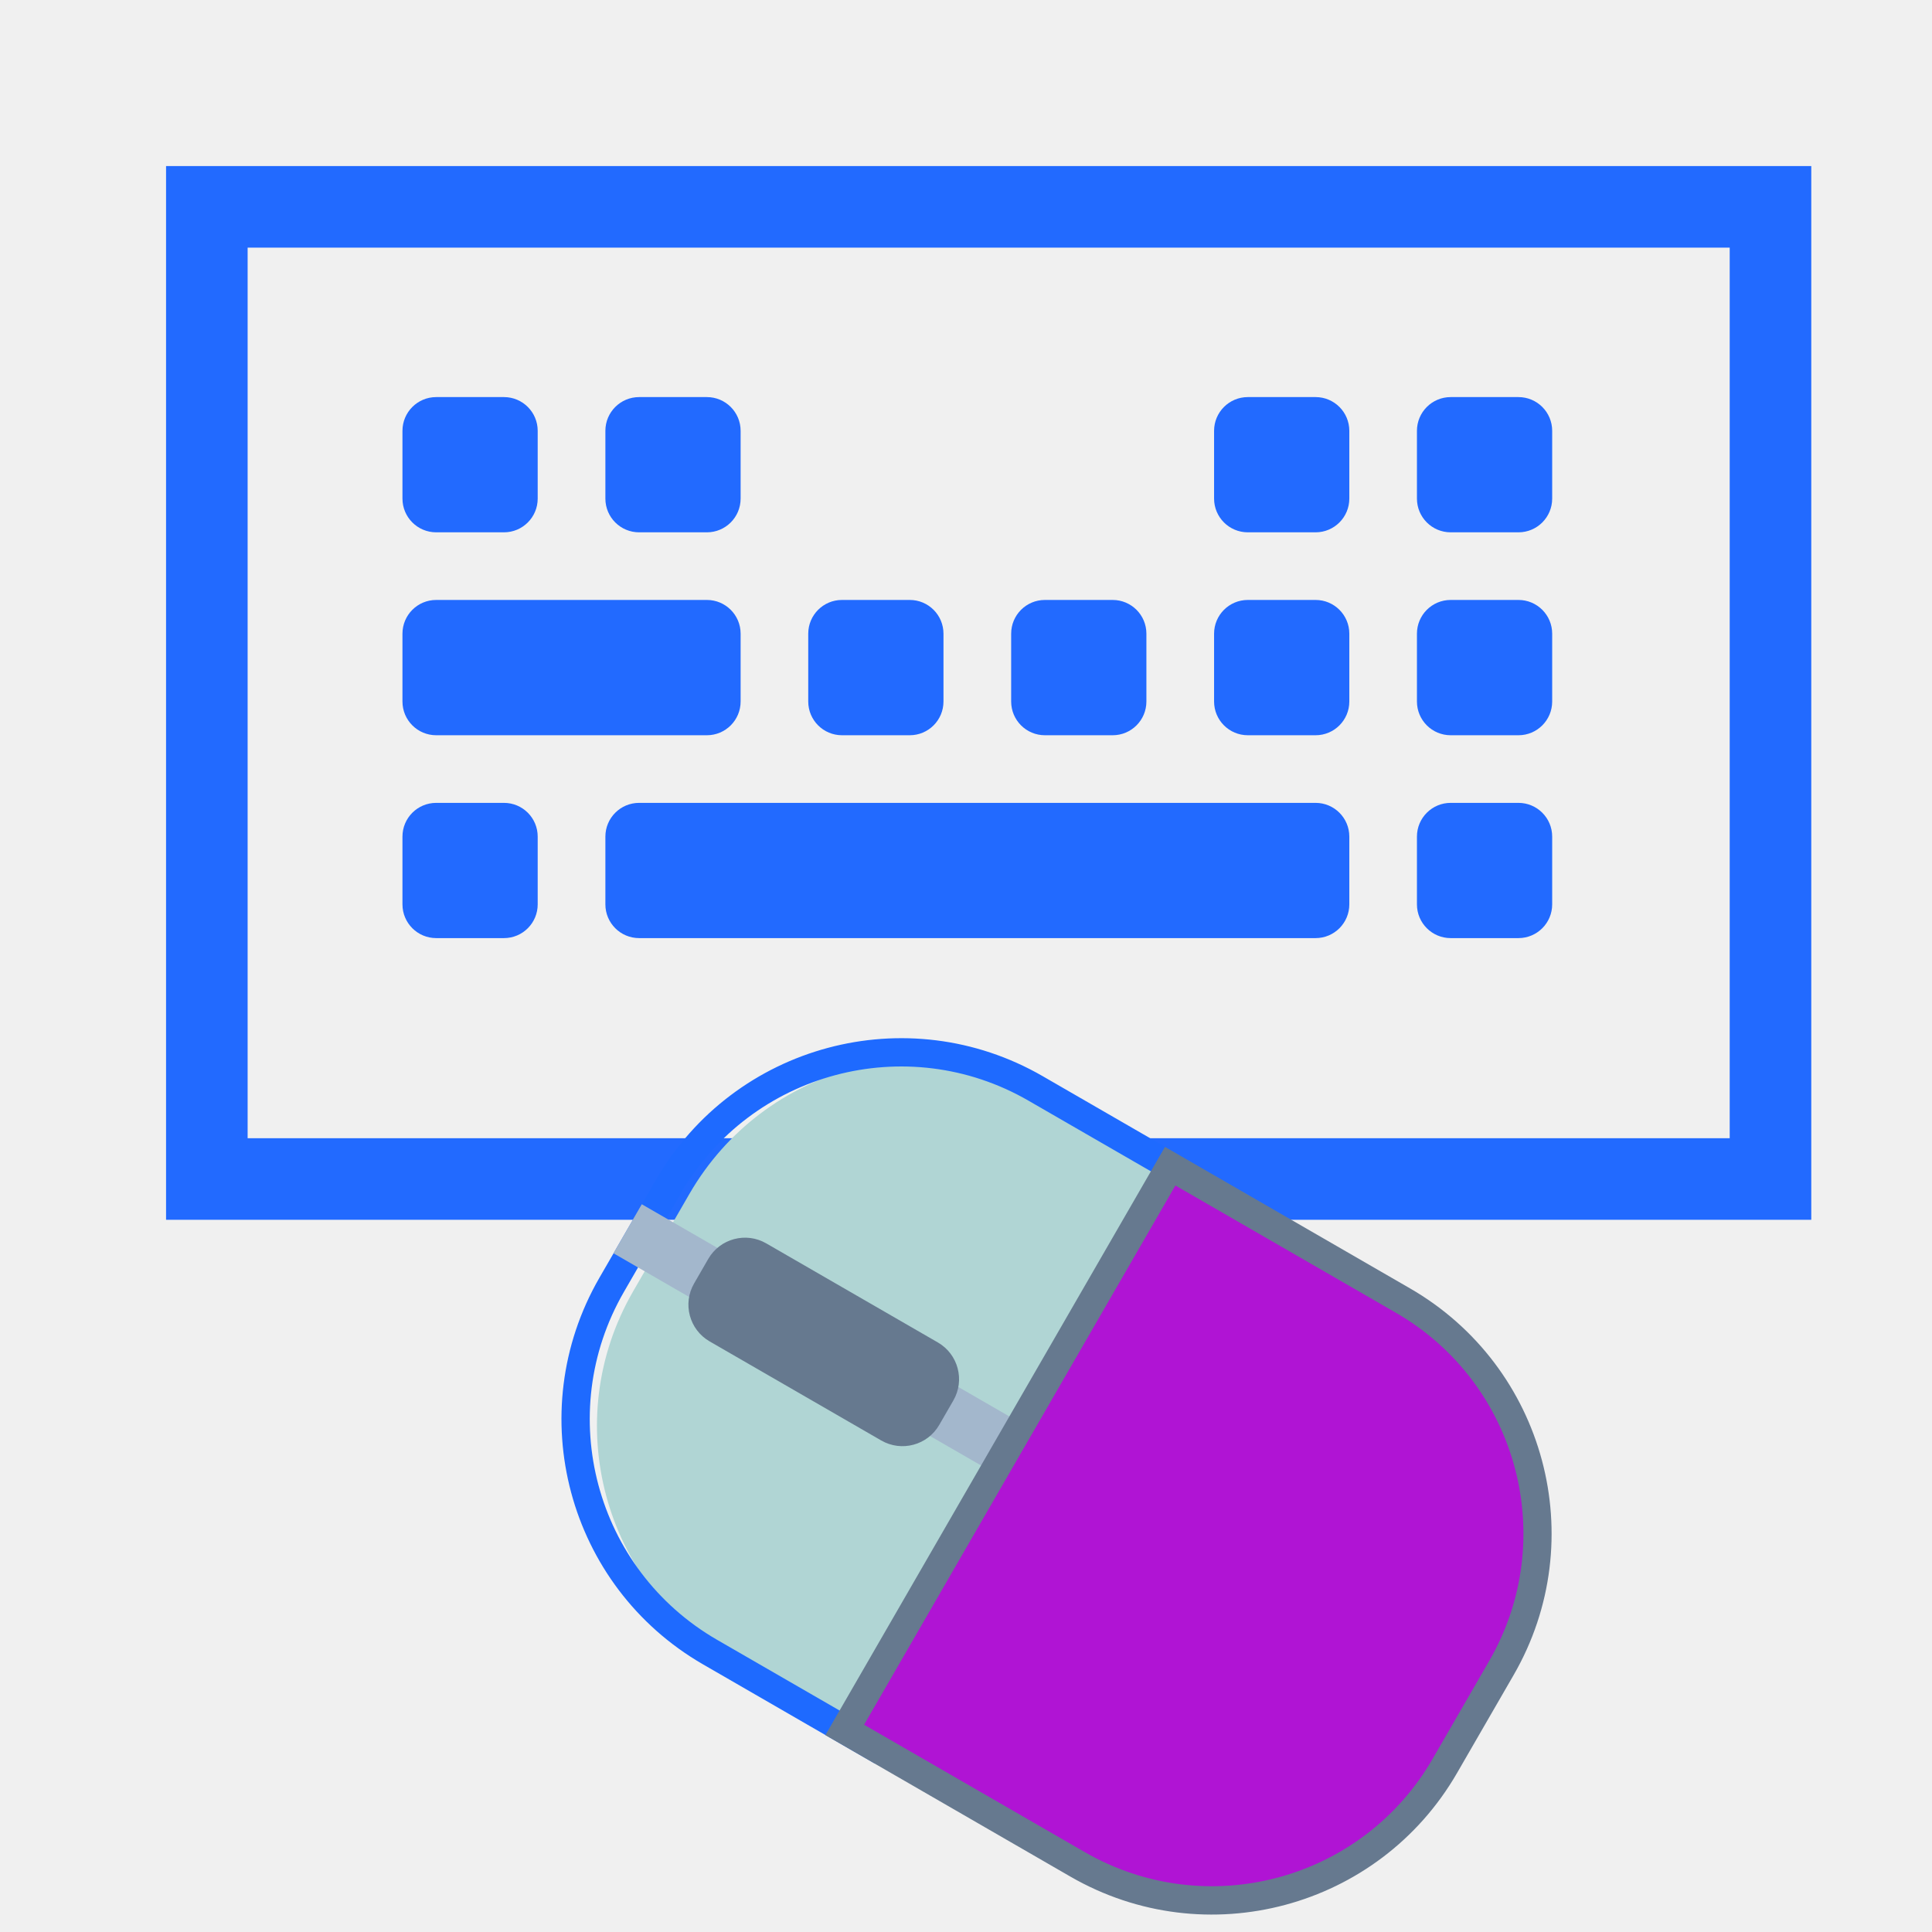
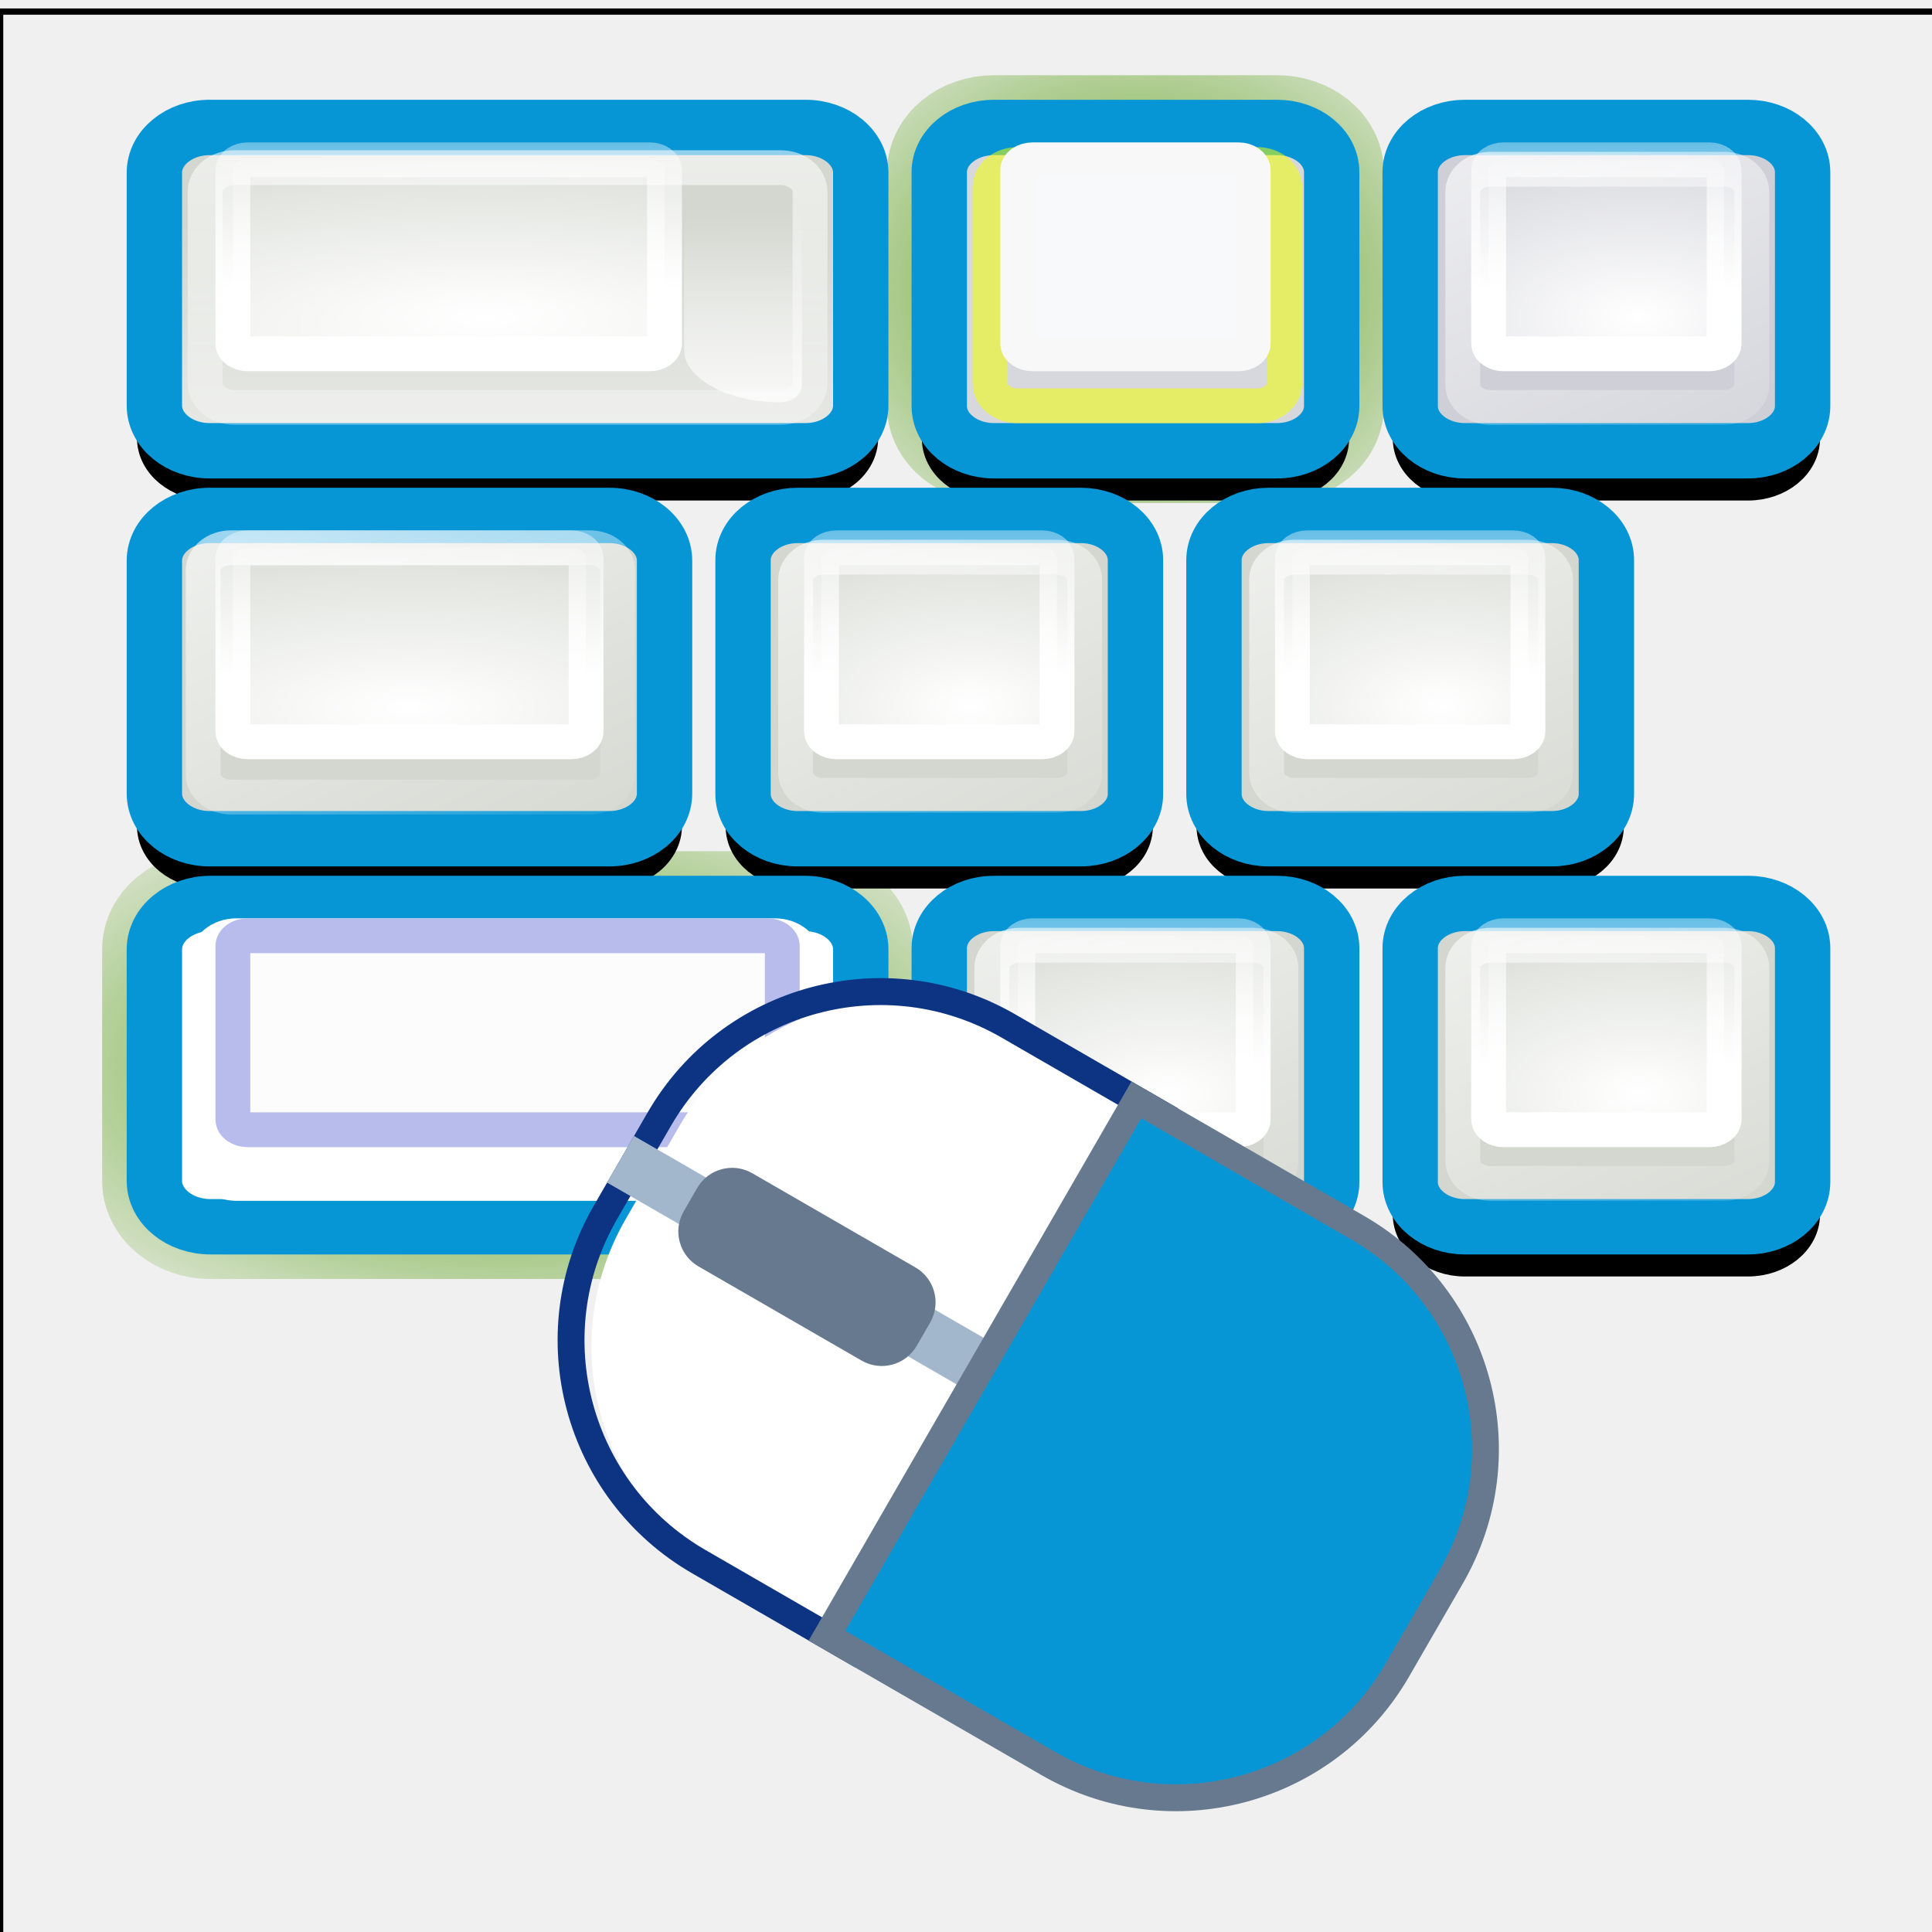
<svg xmlns="http://www.w3.org/2000/svg" xmlns:xlink="http://www.w3.org/1999/xlink" width="32" height="32" id="svg11300" version="1.0">
  <defs id="defs3">
-     <linearGradient id="linearGradient3153">
-       <stop style="stop-color:#f9f9f8;stop-opacity:1;" offset="0" id="stop3155" />
-       <stop style="stop-color:#cdcfca;stop-opacity:1;" offset="1" id="stop3157" />
+     <linearGradient id="linearGradient2781">
+       <stop style="stop-color:#d3d7cf;stop-opacity:1" offset="0" id="stop2783" />
+       <stop style="stop-color:#eeeeec;stop-opacity:1" offset="1" id="stop2785" />
    </linearGradient>
-     <linearGradient id="linearGradient2338">
-       <stop id="stop2340" offset="0" style="stop-color:#3465a4;stop-opacity:1" />
-       <stop id="stop2342" offset="1" style="stop-color:#3465a4;stop-opacity:0" />
+     <radialGradient xlink:href="#linearGradient2822" id="radialGradient8484" gradientUnits="userSpaceOnUse" gradientTransform="matrix(1.022295,0,0,0.5214085,-4.371827,-0.8686458)" cx="12.5" cy="35.5" fx="12.5" fy="35.5" r="10.5" />
+     <linearGradient id="linearGradient2822">
+       <stop id="stop2824" style="stop-color:#4e9a06;stop-opacity:1" offset="0" />
+       <stop id="stop2826" style="stop-color:#4e9a06;stop-opacity:0" offset="1" />
    </linearGradient>
-     <linearGradient id="linearGradient12914">
-       <stop style="stop-color:#3465a4;stop-opacity:1" offset="0" id="stop12916" />
-       <stop style="stop-color:#3465a4;stop-opacity:0" offset="1" id="stop12918" />
+     <radialGradient xlink:href="#linearGradient2822" id="radialGradient8486" gradientUnits="userSpaceOnUse" gradientTransform="matrix(1.074389,0,0,0.885195,-11.81342,-5.39108)" cx="28.5" cy="11.5" fx="28.5" fy="11.5" r="6.5" />
+     <linearGradient xlink:href="#linearGradient2781" id="linearGradient8488" gradientUnits="userSpaceOnUse" gradientTransform="matrix(0.6499872,0,0,0.5355283,0.9320046,-1.369908)" x1="17.688" y1="9.495" x2="17.688" y2="18.236" />
+     <linearGradient xlink:href="#linearGradient2813" id="linearGradient909" gradientUnits="userSpaceOnUse" x1="38.211" y1="7" x2="45" y2="19.234" gradientTransform="matrix(0.6499872,0,0,0.5355283,0.2820172,-1.369908)" />
+     <linearGradient id="linearGradient2813">
+       <stop id="stop2815" style="stop-color:#ffffff;stop-opacity:1" offset="0" />
+       <stop id="stop2817" style="stop-color:#ffffff;stop-opacity:0" offset="1" />
    </linearGradient>
-     <linearGradient id="linearGradient13816">
-       <stop style="stop-color:#f7f7f6;stop-opacity:1" offset="0" id="stop13818" />
-       <stop style="stop-color:#eff0ee;stop-opacity:0" offset="1" id="stop13820" />
-     </linearGradient>
-     <linearGradient xlink:href="#linearGradient13816" id="linearGradient7943" gradientUnits="userSpaceOnUse" gradientTransform="matrix(0.4215546,0,0,0.7778724,28.39774,19.78886)" x1="28.28" y1="15.029" x2="38.88" y2="39.041" />
-     <linearGradient xlink:href="#linearGradient13816" id="linearGradient7947" gradientUnits="userSpaceOnUse" gradientTransform="matrix(0.2949076,0,0,0.5441773,-15.33943,10.95556)" x1="28.28" y1="15.029" x2="38.88" y2="39.041" />
-     <linearGradient xlink:href="#linearGradient12914" id="linearGradient7949" gradientUnits="userSpaceOnUse" gradientTransform="matrix(-0.1816173,-7.3265677e-2,-2.8331994e-4,0.2301089,12.17806,25.52856)" x1="12.839" y1="1.432" x2="22.453" y2="28.53" />
-     <linearGradient xlink:href="#linearGradient13816" id="linearGradient7975" gradientUnits="userSpaceOnUse" gradientTransform="matrix(0.4215546,0,0,0.7778724,28.39774,19.78886)" x1="28.28" y1="15.029" x2="38.88" y2="39.041" />
-     <linearGradient xlink:href="#linearGradient12914" id="linearGradient7977" gradientUnits="userSpaceOnUse" gradientTransform="matrix(0.2862672,-0.1154822,4.4657214e-4,0.3627003,28.50373,21.60158)" x1="12.839" y1="1.432" x2="22.453" y2="28.53" />
-     <linearGradient xlink:href="#linearGradient13816" id="linearGradient7979" gradientUnits="userSpaceOnUse" gradientTransform="matrix(0.2949076,0,0,0.5441773,-15.33943,10.95556)" x1="28.28" y1="15.029" x2="38.88" y2="39.041" />
-     <linearGradient xlink:href="#linearGradient12914" id="linearGradient7981" gradientUnits="userSpaceOnUse" gradientTransform="matrix(-0.1816173,-7.3265677e-2,-2.8331994e-4,0.2301089,12.17806,25.52856)" x1="12.839" y1="1.432" x2="22.453" y2="28.53" />
-     <linearGradient xlink:href="#linearGradient12914" id="linearGradient7988" gradientUnits="userSpaceOnUse" gradientTransform="matrix(-0.1263143,-4.9462399e-2,-1.9704814e-4,0.1553488,7.265581,22.62979)" x1="12.839" y1="1.432" x2="22.453" y2="28.53" />
-     <linearGradient xlink:href="#linearGradient13816" id="linearGradient7992" gradientUnits="userSpaceOnUse" gradientTransform="matrix(0.2042765,0,0,0.3673796,-9.340039,13.26005)" x1="28.28" y1="15.029" x2="38.88" y2="39.041" />
-     <linearGradient xlink:href="#linearGradient13816" id="linearGradient8771" gradientUnits="userSpaceOnUse" gradientTransform="matrix(0.2042765,0,0,0.3673796,-9.340039,13.26005)" x1="28.28" y1="15.029" x2="38.88" y2="39.041" />
-     <linearGradient gradientTransform="matrix(0.5600962,0,0,0.5600962,-50.61058,-19.97596)" id="SVGID_1__44815" gradientUnits="userSpaceOnUse" x1="20" y1="29.917" x2="20" y2="46.298" spreadMethod="reflect">
-       <stop offset="0" style="stop-color:#6DC7FF" id="stop1168" />
-       <stop offset="1" style="stop-color:#E6ABFF" id="stop1170" />
-     </linearGradient>
-     <linearGradient gradientTransform="translate(-6,-10)" id="SVGID_2__44815" gradientUnits="userSpaceOnUse" x1="17" y1="29.917" x2="17" y2="46.298" spreadMethod="reflect">
-       <stop offset="0" style="stop-color:#6DC7FF" id="stop1175" />
-       <stop offset="1" style="stop-color:#E6ABFF" id="stop1177" />
-     </linearGradient>
-     <linearGradient gradientTransform="matrix(0.5600962,0,0,0.5600962,-50.61058,-19.97596)" id="SVGID_3__44815" gradientUnits="userSpaceOnUse" x1="32" y1="29.917" x2="32" y2="46.298" spreadMethod="reflect">
-       <stop offset="0" style="stop-color:#6DC7FF" id="stop1182" />
-       <stop offset="1" style="stop-color:#E6ABFF" id="stop1184" />
-     </linearGradient>
-     <linearGradient gradientTransform="matrix(0.5600962,0,0,0.5600962,-50.61058,-19.97596)" id="SVGID_5__44815" gradientUnits="userSpaceOnUse" x1="23" y1="29.917" x2="23" y2="46.298" spreadMethod="reflect">
-       <stop offset="0" style="stop-color:#6DC7FF" id="stop1196" />
-       <stop offset="1" style="stop-color:#E6ABFF" id="stop1198" />
-     </linearGradient>
-     <linearGradient gradientTransform="matrix(0.5600962,0,0,0.5600962,-50.61058,-19.97596)" id="SVGID_6__44815" gradientUnits="userSpaceOnUse" x1="29" y1="29.917" x2="29" y2="46.298" spreadMethod="reflect">
-       <stop offset="0" style="stop-color:#6DC7FF" id="stop1203" />
-       <stop offset="1" style="stop-color:#E6ABFF" id="stop1205" />
-     </linearGradient>
-     <linearGradient gradientTransform="matrix(0.5600962,0,0,0.5600962,-50.61058,-19.97596)" id="SVGID_7__44815" gradientUnits="userSpaceOnUse" x1="35" y1="29.917" x2="35" y2="46.298" spreadMethod="reflect">
-       <stop offset="0" style="stop-color:#6DC7FF" id="stop1210" />
-       <stop offset="1" style="stop-color:#E6ABFF" id="stop1212" />
-     </linearGradient>
-     <linearGradient gradientTransform="translate(-6,-10)" id="SVGID_8__44815" gradientUnits="userSpaceOnUse" x1="47" y1="29.917" x2="47" y2="46.298" spreadMethod="reflect">
-       <stop offset="0" style="stop-color:#6DC7FF" id="stop1217" />
-       <stop offset="1" style="stop-color:#E6ABFF" id="stop1219" />
-     </linearGradient>
-     <linearGradient gradientTransform="translate(-6,-10)" id="SVGID_9__44815" gradientUnits="userSpaceOnUse" x1="41" y1="29.917" x2="41" y2="46.298" spreadMethod="reflect">
-       <stop offset="0" style="stop-color:#6DC7FF" id="stop1224" />
-       <stop offset="1" style="stop-color:#E6ABFF" id="stop1226" />
-     </linearGradient>
-     <linearGradient gradientTransform="translate(-6,-10)" id="SVGID_13__44815" gradientUnits="userSpaceOnUse" x1="32" y1="9.667" x2="32" y2="55.089" spreadMethod="reflect">
-       <stop offset="0" style="stop-color:#1A6DFF" id="stop1252" />
-       <stop offset="1" style="stop-color:#C822FF" id="stop1254" />
-     </linearGradient>
+     <radialGradient xlink:href="#linearGradient2813" id="radialGradient911" gradientUnits="userSpaceOnUse" gradientTransform="matrix(1.427175,0,0,0.7597609,7.307411,-13.17809)" cx="13.893" cy="24.271" fx="13.893" fy="24.271" r="4.5" />
+     <linearGradient xlink:href="#linearGradient2813" id="linearGradient913" gradientUnits="userSpaceOnUse" x1="37.521" y1="11.524" x2="37.521" y2="4.1" gradientTransform="matrix(0.6499872,0,0,0.5355283,0.2820172,-1.369908)" />
+     <linearGradient xlink:href="#linearGradient2813" id="linearGradient8496" gradientUnits="userSpaceOnUse" gradientTransform="matrix(0.6499872,0,0,0.5355283,0.2820172,-1.369908)" x1="7.125" y1="5.875" x2="7.125" y2="26.062" />
+     <linearGradient xlink:href="#linearGradient2813" id="linearGradient923" gradientUnits="userSpaceOnUse" x1="38.211" y1="7" x2="45" y2="19.234" gradientTransform="matrix(0.6499872,0,0,0.5355283,-10.76777,5.056431)" />
+     <radialGradient xlink:href="#linearGradient2813" id="radialGradient925" gradientUnits="userSpaceOnUse" gradientTransform="matrix(1.427175,0,0,0.7597609,-3.742371,-6.751748)" cx="13.893" cy="24.271" fx="13.893" fy="24.271" r="4.5" />
+     <linearGradient xlink:href="#linearGradient2813" id="linearGradient927" gradientUnits="userSpaceOnUse" x1="37.521" y1="11.524" x2="37.521" y2="4.1" gradientTransform="matrix(0.6499872,0,0,0.5355283,-10.76777,5.056431)" />
+     <linearGradient xlink:href="#linearGradient2813" id="linearGradient937" gradientUnits="userSpaceOnUse" x1="38.211" y1="7" x2="45" y2="19.234" gradientTransform="matrix(0.6499872,0,0,0.5355283,-2.967919,5.056431)" />
+     <radialGradient xlink:href="#linearGradient2813" id="radialGradient939" gradientUnits="userSpaceOnUse" gradientTransform="matrix(1.427175,0,0,0.7597609,4.057475,-6.751748)" cx="13.893" cy="24.271" fx="13.893" fy="24.271" r="4.5" />
+     <linearGradient xlink:href="#linearGradient2813" id="linearGradient941" gradientUnits="userSpaceOnUse" x1="37.521" y1="11.524" x2="37.521" y2="4.1" gradientTransform="matrix(0.6499872,0,0,0.5355283,-2.967919,5.056431)" />
+     <linearGradient xlink:href="#linearGradient2813" id="linearGradient951" gradientUnits="userSpaceOnUse" x1="38.211" y1="7" x2="45" y2="19.234" gradientTransform="matrix(0.6499872,0,0,0.5355283,-7.517829,11.48277)" />
+     <radialGradient xlink:href="#linearGradient2813" id="radialGradient953" gradientUnits="userSpaceOnUse" gradientTransform="matrix(1.427175,0,0,0.7597609,-0.4924351,-0.3254082)" cx="13.893" cy="24.271" fx="13.893" fy="24.271" r="4.5" />
+     <linearGradient xlink:href="#linearGradient2813" id="linearGradient955" gradientUnits="userSpaceOnUse" x1="37.521" y1="11.524" x2="37.521" y2="4.1" gradientTransform="matrix(0.6499872,0,0,0.5355283,-7.517829,11.48277)" />
+     <linearGradient xlink:href="#linearGradient2813" id="linearGradient965" gradientUnits="userSpaceOnUse" x1="38.211" y1="7" x2="45" y2="19.234" gradientTransform="matrix(0.6499872,0,0,0.5355283,0.2820182,11.48277)" />
+     <radialGradient xlink:href="#linearGradient2813" id="radialGradient967" gradientUnits="userSpaceOnUse" gradientTransform="matrix(1.427175,0,0,0.7597609,7.307412,-0.3254082)" cx="13.893" cy="24.271" fx="13.893" fy="24.271" r="4.5" />
+     <linearGradient xlink:href="#linearGradient2813" id="linearGradient969" gradientUnits="userSpaceOnUse" x1="37.521" y1="11.524" x2="37.521" y2="4.1" gradientTransform="matrix(0.6499872,0,0,0.5355283,0.2820182,11.48277)" />
+     <linearGradient xlink:href="#linearGradient2813" id="linearGradient8498" gradientUnits="userSpaceOnUse" gradientTransform="matrix(0.6499872,0,0,0.5355283,0.2820172,-1.369908)" x1="18.186" y1="14.735" x2="18.148" y2="9.093" />
+     <radialGradient xlink:href="#linearGradient2813" id="radialGradient8500" gradientUnits="userSpaceOnUse" gradientTransform="matrix(2.730008,0,0,0.7597609,-33.13909,-13.17809)" cx="15.08" cy="24.271" fx="15.08" fy="24.271" r="4.5" />
+     <linearGradient xlink:href="#linearGradient2813" id="linearGradient8502" gradientUnits="userSpaceOnUse" gradientTransform="matrix(0.6499872,0,0,0.5355283,-20.51758,-1.369908)" x1="37.521" y1="11.524" x2="37.521" y2="4.1" />
+     <linearGradient xlink:href="#linearGradient2813" id="linearGradient8504" gradientUnits="userSpaceOnUse" gradientTransform="matrix(0.6499872,0,0,0.5355283,-20.51758,5.056431)" x1="38.211" y1="7" x2="45" y2="19.234" />
+     <radialGradient xlink:href="#linearGradient2813" id="radialGradient8506" gradientUnits="userSpaceOnUse" gradientTransform="matrix(2.366045,0,0,0.7597609,-26.82952,-6.751748)" cx="14.206" cy="24.315" fx="14.206" fy="24.315" r="4.5" />
+     <linearGradient xlink:href="#linearGradient2813" id="linearGradient8508" gradientUnits="userSpaceOnUse" gradientTransform="matrix(0.6499872,0,0,0.5355283,-20.51758,5.056431)" x1="37.521" y1="11.524" x2="37.521" y2="4.1" />
  </defs>
-   <g id="layer1" style="display:inline">
-     <g id="g2729" transform="translate(48.875,9.75)">
-       <path id="path1173" d="m -37.167,2.428 h -4.483 c -0.309,0 -0.559,-0.25 -0.559,-0.559 V 0.746 c 0,-0.309 0.25,-0.559 0.559,-0.559 h 4.483 c 0.309,0 0.559,0.25 0.559,0.559 V 1.869 c 0,0.309 -0.25,0.559 -0.559,0.559 z" style="fill:#226aff;fill-opacity:1;stroke-width:0.56" />
-       <path id="path1180" d="m -40.528,5.788 h -1.122 c -0.309,0 -0.559,-0.25 -0.559,-0.559 V 4.107 c 0,-0.309 0.25,-0.559 0.559,-0.559 h 1.122 c 0.309,0 0.559,0.25 0.559,0.559 v 1.122 c 0,0.309 -0.25,0.559 -0.559,0.559 z" style="fill:#226aff;fill-opacity:1;stroke-width:0.56" />
-       <path id="path1187" d="m -27.085,5.788 h -11.204 c -0.309,0 -0.559,-0.25 -0.559,-0.559 V 4.107 c 0,-0.309 0.25,-0.559 0.559,-0.559 h 11.204 c 0.309,0 0.559,0.25 0.559,0.559 v 1.122 c 0,0.309 -0.25,0.559 -0.559,0.559 z" style="fill:#226aff;fill-opacity:1;stroke-width:0.56" />
-       <path id="path1194" d="m -40.528,-0.933 h -1.122 c -0.309,0 -0.559,-0.25 -0.559,-0.559 V -2.614 c 0,-0.309 0.25,-0.559 0.559,-0.559 h 1.122 c 0.309,0 0.559,0.25 0.559,0.559 v 1.122 c 0,0.309 -0.25,0.559 -0.559,0.559 z" style="fill:#226aff;fill-opacity:1;stroke-width:0.56" />
-       <path id="path1201" d="m -37.167,-0.933 h -1.122 c -0.309,0 -0.559,-0.25 -0.559,-0.559 V -2.614 c 0,-0.309 0.25,-0.559 0.559,-0.559 h 1.122 c 0.309,0 0.559,0.25 0.559,0.559 v 1.122 c 0,0.309 -0.25,0.559 -0.559,0.559 z" style="fill:#226aff;fill-opacity:1;stroke-width:0.56" />
-       <path id="path1208" d="m -33.807,2.428 h -1.122 c -0.309,0 -0.559,-0.25 -0.559,-0.559 V 0.746 c 0,-0.309 0.25,-0.559 0.559,-0.559 h 1.122 c 0.309,0 0.559,0.25 0.559,0.559 V 1.869 c 0,0.309 -0.25,0.559 -0.559,0.559 z" style="fill:#226aff;fill-opacity:1;stroke-width:0.56" />
-       <path id="path1215" d="m -30.446,2.428 h -1.122 c -0.309,0 -0.559,-0.25 -0.559,-0.559 V 0.746 c 0,-0.309 0.25,-0.559 0.559,-0.559 h 1.122 c 0.309,0 0.559,0.25 0.559,0.559 V 1.869 c 0,0.309 -0.25,0.559 -0.559,0.559 z" style="fill:#226aff;fill-opacity:1;stroke-width:0.56" />
-       <path id="path1222" d="m -23.725,2.428 h -1.122 c -0.309,0 -0.559,-0.25 -0.559,-0.559 V 0.746 c 0,-0.309 0.25,-0.559 0.559,-0.559 h 1.122 c 0.309,0 0.559,0.25 0.559,0.559 V 1.869 c 0,0.309 -0.25,0.559 -0.559,0.559 z" style="fill:#226aff;fill-opacity:1;stroke-width:0.56" />
-       <path id="path1229" d="m -27.085,2.428 h -1.122 c -0.309,0 -0.559,-0.25 -0.559,-0.559 V 0.746 c 0,-0.309 0.25,-0.559 0.559,-0.559 h 1.122 c 0.309,0 0.559,0.25 0.559,0.559 V 1.869 c 0,0.309 -0.25,0.559 -0.559,0.559 z" style="fill:#226aff;fill-opacity:1;stroke-width:0.56" />
-       <path id="path1236" d="m -23.725,5.788 h -1.122 c -0.309,0 -0.559,-0.25 -0.559,-0.559 V 4.107 c 0,-0.309 0.25,-0.559 0.559,-0.559 h 1.122 c 0.309,0 0.559,0.25 0.559,0.559 v 1.122 c 0,0.309 -0.25,0.559 -0.559,0.559 z" style="fill:#226aff;fill-opacity:1;stroke-width:0.56" />
-       <path id="path1243" d="m -23.725,-0.933 h -1.122 c -0.309,0 -0.559,-0.25 -0.559,-0.559 V -2.614 c 0,-0.309 0.25,-0.559 0.559,-0.559 h 1.122 c 0.309,0 0.559,0.25 0.559,0.559 v 1.122 c 0,0.309 -0.25,0.559 -0.559,0.559 z" style="fill:#226aff;fill-opacity:1;stroke-width:0.56" />
-       <path id="path1250" d="m -27.085,-0.933 h -1.122 c -0.309,0 -0.559,-0.25 -0.559,-0.559 V -2.614 c 0,-0.309 0.25,-0.559 0.559,-0.559 h 1.122 c 0.309,0 0.559,0.25 0.559,0.559 v 1.122 c 0,0.309 -0.25,0.559 -0.559,0.559 z" style="fill:#226aff;fill-opacity:1;stroke-width:0.56" />
-       <rect y="-6.324" x="-45.449" height="16.102" width="25.899" id="rect2690" style="fill:none;fill-opacity:1;stroke:#226aff;stroke-width:1.351;stroke-miterlimit:4;stroke-dasharray:none;stroke-opacity:1" />
-     </g>
-     <g id="g6498" transform="translate(42.25,2.625)">
-       <path id="path2087-3" d="m -30.829,17.146 a 4.458,4.458 0 0 1 6.083,-1.63 l 3.857,2.227 -5.391,9.337 -3.857,-2.227 a 4.458,4.458 0 0 1 -1.63,-6.083 z" style="display:inline;fill:#b0d5d4;fill-opacity:1;stroke-width:0.469" />
-       <path id="path2081" d="m -30.979,17.149 a 4.219,4.219 0 0 1 5.763,-1.544 l 2.436,1.406 -5.156,8.931 -2.436,-1.406 a 4.219,4.219 0 0 1 -1.544,-5.763 l 0.938,-1.624 m -0.406,-0.234 -0.938,1.624 a 4.688,4.688 0 0 0 1.716,6.403 l 2.842,1.641 5.625,-9.743 -2.842,-1.641 a 4.688,4.688 0 0 0 -6.403,1.716 z" style="fill:#1e6aff;fill-opacity:1;stroke:none;stroke-width:0.469;stroke-opacity:1" />
-       <rect transform="rotate(-60)" id="rect2083" height="7.5" width="0.469" y="-18.489" x="-31.513" style="fill:#e1ebf2;stroke-width:0.469" />
-       <path id="path2085" d="m -31.448,17.961 v 0 m -0.172,-0.64 -0.469,0.812 6.901,3.984 0.469,-0.812 z" style="fill:#a3b7cc;stroke-width:0.469" />
-       <path id="path2087" d="m -18.318,26.624 a 4.458,4.458 0 0 1 -6.083,1.63 l -3.857,-2.227 5.391,-9.337 3.857,2.227 a 4.458,4.458 0 0 1 1.63,6.083 z" style="fill:#b014d4;fill-opacity:1;stroke-width:0.469" />
-       <path id="path2089" d="m -22.781,17.011 3.654,2.109 a 4.219,4.219 0 0 1 1.544,5.763 l -0.938,1.624 a 4.219,4.219 0 0 1 -5.763,1.544 l -3.654,-2.109 5.156,-8.931 m -0.172,-0.64 -5.625,9.743 4.059,2.344 a 4.688,4.688 0 0 0 6.403,-1.716 l 0.938,-1.624 a 4.688,4.688 0 0 0 -1.716,-6.403 z" style="fill:#66798f;stroke-width:0.469" />
-       <rect transform="rotate(-60)" id="rect2091" ry="0.703" rx="0.703" height="4.688" width="1.875" y="-17.317" x="-32.216" style="fill:#66798f;stroke-width:0.469" />
+   <g id="layer1">
+     <g id="g943">
+       <rect width="11.7" height="5.355" rx="0.93" ry="0.761" x="2.557" y="14.964" id="rect1933" style="display:inline;overflow:visible;visibility:visible;fill:none;stroke:url(#radialGradient8484);stroke-width:1.73;stroke-linecap:square;stroke-linejoin:round;stroke-miterlimit:4;stroke-dasharray:none;stroke-dashoffset:1.2;stroke-opacity:1;marker:none" />
+       <rect width="6.5" height="5.355" rx="0.905" ry="0.741" x="15.557" y="2.111" id="rect2830" style="display:inline;overflow:visible;visibility:visible;fill:none;stroke:url(#radialGradient8486);stroke-width:1.73;stroke-linecap:square;stroke-linejoin:round;stroke-miterlimit:4;stroke-dasharray:none;stroke-dashoffset:1.2;stroke-opacity:1;marker:none" />
+       <rect style="display:inline;overflow:visible;visibility:visible;fill:#000000;fill-opacity:1;fill-rule:nonzero;stroke:#000000;stroke-width:0.577;stroke-linecap:square;stroke-linejoin:round;stroke-miterlimit:4;stroke-dasharray:none;stroke-dashoffset:1.2;stroke-opacity:1;marker:none" id="rect2967" y="9.073" x="2.557" ry="0.749" rx="0.915" height="5.355" width="8.45" />
+       <rect style="display:inline;overflow:visible;visibility:visible;fill:#000000;fill-opacity:1;fill-rule:nonzero;stroke:#000000;stroke-width:0.577;stroke-linecap:square;stroke-linejoin:round;stroke-miterlimit:4;stroke-dasharray:none;stroke-dashoffset:1.2;stroke-opacity:1;marker:none" id="rect2971" y="2.647" x="2.557" ry="0.749" rx="0.915" height="5.355" width="11.7" />
+       <rect style="display:inline;overflow:visible;visibility:visible;fill:#000000;fill-opacity:1;fill-rule:nonzero;stroke:#000000;stroke-width:0.577;stroke-linecap:square;stroke-linejoin:round;stroke-miterlimit:4;stroke-dasharray:none;stroke-dashoffset:1.2;stroke-opacity:1;marker:none" id="rect2973" y="2.647" x="23.357" ry="0.741" rx="0.905" height="5.355" width="6.5" />
+       <rect style="display:inline;overflow:visible;visibility:visible;fill:#000000;fill-opacity:1;fill-rule:nonzero;stroke:#000000;stroke-width:0.577;stroke-linecap:square;stroke-linejoin:round;stroke-miterlimit:4;stroke-dasharray:none;stroke-dashoffset:1.2;stroke-opacity:1;marker:none" id="rect2975" y="2.647" x="15.557" ry="0.741" rx="0.905" height="5.355" width="6.5" />
+       <rect style="display:inline;overflow:visible;visibility:visible;fill:#000000;fill-opacity:1;fill-rule:nonzero;stroke:#000000;stroke-width:0.577;stroke-linecap:square;stroke-linejoin:round;stroke-miterlimit:4;stroke-dasharray:none;stroke-dashoffset:1.2;stroke-opacity:1;marker:none" id="rect2985" y="9.073" x="12.307" ry="0.741" rx="0.905" height="5.355" width="6.5" />
+       <rect style="display:inline;overflow:visible;visibility:visible;fill:#000000;fill-opacity:1;fill-rule:nonzero;stroke:#000000;stroke-width:0.577;stroke-linecap:square;stroke-linejoin:round;stroke-miterlimit:4;stroke-dasharray:none;stroke-dashoffset:1.2;stroke-opacity:1;marker:none" id="rect2987" y="9.073" x="20.107" ry="0.741" rx="0.905" height="5.355" width="6.5" />
+       <rect style="display:inline;overflow:visible;visibility:visible;fill:#000000;fill-opacity:1;fill-rule:nonzero;stroke:#000000;stroke-width:0.577;stroke-linecap:square;stroke-linejoin:round;stroke-miterlimit:4;stroke-dasharray:none;stroke-dashoffset:1.2;stroke-opacity:1;marker:none" id="rect2989" y="15.499" x="15.557" ry="0.741" rx="0.905" height="5.355" width="6.5" />
+       <rect style="display:inline;overflow:visible;visibility:visible;fill:#000000;fill-opacity:1;fill-rule:nonzero;stroke:#000000;stroke-width:0.577;stroke-linecap:square;stroke-linejoin:round;stroke-miterlimit:4;stroke-dasharray:none;stroke-dashoffset:1.2;stroke-opacity:1;marker:none" id="rect2991" y="15.499" x="23.357" ry="0.741" rx="0.905" height="5.355" width="6.5" />
+       <rect width="8.45" height="5.355" rx="0.915" ry="0.749" x="2.557" y="8.537" id="rect4549" style="display:inline;overflow:visible;visibility:visible;fill:#d3d7cf;fill-opacity:1;fill-rule:nonzero;stroke:#0696d6;stroke-width:0.917;stroke-linecap:square;stroke-linejoin:round;stroke-miterlimit:4;stroke-dasharray:none;stroke-dashoffset:1.2;stroke-opacity:1;marker:none" />
+       <rect width="11.7" height="5.355" rx="0.93" ry="0.761" x="2.557" y="14.964" id="rect4555" style="display:inline;overflow:visible;visibility:visible;fill:#ffffff;fill-opacity:1;fill-rule:nonzero;stroke:#0696d6;stroke-width:0.917;stroke-linecap:square;stroke-linejoin:round;stroke-miterlimit:4;stroke-dasharray:none;stroke-dashoffset:1.2;stroke-opacity:1;marker:none" />
+       <rect width="11.7" height="5.355" rx="0.915" ry="0.749" x="2.557" y="2.111" id="rect4567" style="display:inline;overflow:visible;visibility:visible;fill:url(#linearGradient8488);fill-opacity:1;fill-rule:nonzero;stroke:#0696d6;stroke-width:0.917;stroke-linecap:square;stroke-linejoin:round;stroke-miterlimit:4;stroke-dasharray:none;stroke-dashoffset:1.2;stroke-opacity:1;marker:none" />
+       <rect style="display:inline;overflow:visible;visibility:visible;fill:#cfd0d7;fill-opacity:1;fill-rule:nonzero;stroke:#0696d6;stroke-width:0.917;stroke-linecap:square;stroke-linejoin:round;stroke-miterlimit:4;stroke-dasharray:none;stroke-dashoffset:1.2;stroke-opacity:1;marker:none" id="rect4579" y="2.111" x="23.357" ry="0.741" rx="0.905" height="5.355" width="6.5" />
+       <rect style="display:inline;overflow:visible;visibility:visible;opacity:0.6;fill:none;stroke:url(#linearGradient909);stroke-width:0.577;stroke-linecap:square;stroke-linejoin:round;stroke-miterlimit:4;stroke-dasharray:none;stroke-dashoffset:1.2;stroke-opacity:1;marker:none" id="rect2805" y="2.803" x="24.228" ry="0.376" rx="0.459" height="3.945" width="4.788" />
+       <rect style="display:inline;overflow:visible;visibility:visible;fill:url(#radialGradient911);fill-opacity:1;fill-rule:nonzero;stroke:url(#linearGradient913);stroke-width:0.577;stroke-linecap:square;stroke-linejoin:round;stroke-miterlimit:4;stroke-dasharray:none;stroke-dashoffset:1.2;stroke-opacity:1;marker:none" id="rect4581" y="2.647" x="24.657" ry="0.173" rx="0.246" height="3.213" width="3.9" />
+       <rect width="10.02" height="3.971" rx="0.487" ry="0.399" x="3.397" y="2.777" id="rect4593" style="display:inline;overflow:visible;visibility:visible;opacity:0.6;fill:none;stroke:url(#linearGradient8496);stroke-width:0.577;stroke-linecap:square;stroke-linejoin:round;stroke-miterlimit:4;stroke-dasharray:none;stroke-dashoffset:1.2;stroke-opacity:1;marker:none" />
+       <rect width="6.5" height="5.355" rx="0.905" ry="0.741" x="15.557" y="2.111" id="rect2938" style="display:inline;overflow:visible;visibility:visible;fill:#d7d8de;fill-opacity:1;fill-rule:nonzero;stroke:#0696d6;stroke-width:0.917;stroke-linecap:square;stroke-linejoin:round;stroke-miterlimit:4;stroke-dasharray:none;stroke-dashoffset:1.2;stroke-opacity:1;marker:none" />
+       <rect width="6.5" height="5.355" rx="0.905" ry="0.741" x="12.307" y="8.537" id="rect915" style="display:inline;overflow:visible;visibility:visible;fill:#d3d7cf;fill-opacity:1;fill-rule:nonzero;stroke:#0696d6;stroke-width:0.917;stroke-linecap:square;stroke-linejoin:round;stroke-miterlimit:4;stroke-dasharray:none;stroke-dashoffset:1.2;stroke-opacity:1;marker:none" />
+       <rect width="4.788" height="3.945" rx="0.459" ry="0.376" x="13.178" y="9.229" id="rect917" style="display:inline;overflow:visible;visibility:visible;opacity:0.6;fill:none;stroke:url(#linearGradient923);stroke-width:0.577;stroke-linecap:square;stroke-linejoin:round;stroke-miterlimit:4;stroke-dasharray:none;stroke-dashoffset:1.2;stroke-opacity:1;marker:none" />
+       <rect width="3.9" height="3.213" rx="0.246" ry="0.173" x="13.607" y="9.073" id="rect919" style="display:inline;overflow:visible;visibility:visible;fill:url(#radialGradient925);fill-opacity:1;fill-rule:nonzero;stroke:url(#linearGradient927);stroke-width:0.577;stroke-linecap:square;stroke-linejoin:round;stroke-miterlimit:4;stroke-dasharray:none;stroke-dashoffset:1.2;stroke-opacity:1;marker:none" />
+       <rect width="6.5" height="5.355" rx="0.905" ry="0.741" x="20.107" y="8.537" id="rect929" style="display:inline;overflow:visible;visibility:visible;fill:#d3d7cf;fill-opacity:1;fill-rule:nonzero;stroke:#0696d6;stroke-width:0.917;stroke-linecap:square;stroke-linejoin:round;stroke-miterlimit:4;stroke-dasharray:none;stroke-dashoffset:1.2;stroke-opacity:1;marker:none" />
+       <rect width="4.788" height="3.945" rx="0.459" ry="0.376" x="20.978" y="9.229" id="rect931" style="display:inline;overflow:visible;visibility:visible;opacity:0.6;fill:none;stroke:url(#linearGradient937);stroke-width:0.577;stroke-linecap:square;stroke-linejoin:round;stroke-miterlimit:4;stroke-dasharray:none;stroke-dashoffset:1.2;stroke-opacity:1;marker:none" />
+       <rect width="3.9" height="3.213" rx="0.246" ry="0.173" x="21.407" y="9.073" id="rect933" style="display:inline;overflow:visible;visibility:visible;fill:url(#radialGradient939);fill-opacity:1;fill-rule:nonzero;stroke:url(#linearGradient941);stroke-width:0.577;stroke-linecap:square;stroke-linejoin:round;stroke-miterlimit:4;stroke-dasharray:none;stroke-dashoffset:1.2;stroke-opacity:1;marker:none" />
+       <rect width="6.5" height="5.355" rx="0.905" ry="0.741" x="15.557" y="14.964" id="rect943" style="display:inline;overflow:visible;visibility:visible;fill:#d3d7cf;fill-opacity:1;fill-rule:nonzero;stroke:#0696d6;stroke-width:0.917;stroke-linecap:square;stroke-linejoin:round;stroke-miterlimit:4;stroke-dasharray:none;stroke-dashoffset:1.2;stroke-opacity:1;marker:none" />
+       <rect width="4.788" height="3.945" rx="0.459" ry="0.376" x="16.428" y="15.656" id="rect945" style="display:inline;overflow:visible;visibility:visible;opacity:0.6;fill:none;stroke:url(#linearGradient951);stroke-width:0.577;stroke-linecap:square;stroke-linejoin:round;stroke-miterlimit:4;stroke-dasharray:none;stroke-dashoffset:1.2;stroke-opacity:1;marker:none" />
+       <rect width="3.9" height="3.213" rx="0.246" ry="0.173" x="16.857" y="15.499" id="rect947" style="display:inline;overflow:visible;visibility:visible;fill:url(#radialGradient953);fill-opacity:1;fill-rule:nonzero;stroke:url(#linearGradient955);stroke-width:0.577;stroke-linecap:square;stroke-linejoin:round;stroke-miterlimit:4;stroke-dasharray:none;stroke-dashoffset:1.2;stroke-opacity:1;marker:none" />
+       <rect width="6.5" height="5.355" rx="0.905" ry="0.741" x="23.357" y="14.964" id="rect957" style="display:inline;overflow:visible;visibility:visible;fill:#d3d7cf;fill-opacity:1;fill-rule:nonzero;stroke:#0696d6;stroke-width:0.917;stroke-linecap:square;stroke-linejoin:round;stroke-miterlimit:4;stroke-dasharray:none;stroke-dashoffset:1.2;stroke-opacity:1;marker:none" />
+       <rect width="4.788" height="3.945" rx="0.459" ry="0.376" x="24.228" y="15.656" id="rect959" style="display:inline;overflow:visible;visibility:visible;opacity:0.6;fill:none;stroke:url(#linearGradient965);stroke-width:0.577;stroke-linecap:square;stroke-linejoin:round;stroke-miterlimit:4;stroke-dasharray:none;stroke-dashoffset:1.2;stroke-opacity:1;marker:none" />
+       <rect width="3.9" height="3.213" rx="0.246" ry="0.173" x="24.657" y="15.499" id="rect961" style="display:inline;overflow:visible;visibility:visible;fill:url(#radialGradient967);fill-opacity:1;fill-rule:nonzero;stroke:url(#linearGradient969);stroke-width:0.577;stroke-linecap:square;stroke-linejoin:round;stroke-miterlimit:4;stroke-dasharray:none;stroke-dashoffset:1.2;stroke-opacity:1;marker:none" />
+       <path d="m 11.685,2.914 h 1.244 c 0.196,0 0.353,0.13 0.353,0.291 v 3.167 c 0,0.161 -0.157,0.291 -0.353,0.291 -0.946,0 -1.597,-0.436 -1.597,-0.852 V 3.205 c 0,-0.161 0.157,-0.291 0.353,-0.291 z" id="rect2895" style="display:inline;overflow:visible;visibility:visible;opacity:0.699;fill:url(#linearGradient8498);fill-opacity:1;fill-rule:nonzero;stroke:none;stroke-width:0.59;marker:none" />
+       <rect width="7.15" height="3.213" rx="0.246" ry="0.173" x="3.857" y="2.647" id="rect2883" style="display:inline;overflow:visible;visibility:visible;fill:url(#radialGradient8500);fill-opacity:1;fill-rule:nonzero;stroke:url(#linearGradient8502);stroke-width:0.577;stroke-linecap:square;stroke-linejoin:round;stroke-miterlimit:4;stroke-dasharray:none;stroke-dashoffset:1.2;stroke-opacity:1;marker:none" />
+       <rect width="6.865" height="4.128" rx="0.459" ry="0.376" x="3.365" y="9.073" id="rect2916" style="display:inline;overflow:visible;visibility:visible;opacity:0.6;fill:none;stroke:url(#linearGradient8504);stroke-width:0.577;stroke-linecap:square;stroke-linejoin:round;stroke-miterlimit:4;stroke-dasharray:none;stroke-dashoffset:1.2;stroke-opacity:1;marker:none" />
+       <rect width="5.85" height="3.213" rx="0.246" ry="0.173" x="3.857" y="9.073" id="rect2918" style="display:inline;overflow:visible;visibility:visible;fill:url(#radialGradient8506);fill-opacity:1;fill-rule:nonzero;stroke:url(#linearGradient8508);stroke-width:0.577;stroke-linecap:square;stroke-linejoin:round;stroke-miterlimit:4;stroke-dasharray:none;stroke-dashoffset:1.2;stroke-opacity:1;marker:none" />
+       <rect style="display:inline;overflow:visible;visibility:visible;opacity:0.54;fill:none;stroke:#f0ff00;stroke-width:0.577;stroke-linecap:square;stroke-linejoin:round;stroke-miterlimit:4;stroke-dasharray:none;stroke-dashoffset:1.2;stroke-opacity:1;marker:none" id="rect2940" y="2.725" x="16.397" ry="0.376" rx="0.459" height="3.997" width="4.883" />
+       <rect style="display:inline;overflow:visible;visibility:visible;fill:#f8f9fa;fill-opacity:1;fill-rule:nonzero;stroke:#f8f8f9;stroke-width:0.577;stroke-linecap:square;stroke-linejoin:round;stroke-miterlimit:4;stroke-dasharray:none;stroke-dashoffset:1.2;stroke-opacity:1;marker:none" id="rect2942" y="2.647" x="16.857" ry="0.173" rx="0.246" height="3.213" width="3.9" />
+       <rect style="display:inline;overflow:visible;visibility:visible;opacity:1;fill:none;stroke:#ffffff;stroke-width:0.577;stroke-linecap:square;stroke-linejoin:round;stroke-miterlimit:4;stroke-dasharray:none;stroke-dashoffset:1.2;stroke-opacity:1;marker:none" id="rect2926" y="15.499" x="3.429" ry="0.399" rx="0.487" height="4.102" width="9.893" />
+       <rect style="display:inline;overflow:visible;visibility:visible;fill:#fcfcfc;fill-opacity:1;fill-rule:nonzero;stroke:#b7bcec;stroke-width:0.577;stroke-linecap:square;stroke-linejoin:round;stroke-miterlimit:4;stroke-dasharray:none;stroke-dashoffset:1.2;stroke-opacity:1;marker:none" id="rect2930" y="15.499" x="3.857" ry="0.173" rx="0.246" height="3.213" width="9.1" />
+       <path id="path2087-3" d="m 11.253,18.65 a 4.237,4.237 0 0 1 5.782,-1.549 l 3.666,2.116 -5.124,8.875 -3.666,-2.116 a 4.237,4.237 0 0 1 -1.549,-5.782 z" style="display:inline;fill:#ffffff;fill-opacity:1;stroke-width:0.446" />
+       <path id="path2081" d="m 11.11,18.653 a 4.01,4.01 0 0 1 5.478,-1.468 l 2.315,1.337 -4.901,8.489 -2.315,-1.337 a 4.01,4.01 0 0 1 -1.468,-5.478 l 0.891,-1.543 m -0.386,-0.223 -0.891,1.543 a 4.456,4.456 0 0 0 1.631,6.086 l 2.701,1.559 5.347,-9.261 -2.701,-1.559 a 4.456,4.456 0 0 0 -6.086,1.631 z" style="fill:#0d3482;fill-opacity:1;stroke:none;stroke-width:0.446;stroke-opacity:1" />
+       <rect transform="rotate(-60)" id="rect2083" height="7.129" width="0.446" y="18.725" x="-11.713" style="fill:#e1ebf2;stroke-width:0.446" />
+       <path id="path2085" d="m 10.664,19.424 v 0 m -0.163,-0.609 -0.446,0.772 6.56,3.787 0.446,-0.772 z" style="fill:#a3b7cc;stroke-width:0.446" />
+       <path id="path2087" d="m 23.145,27.659 a 4.237,4.237 0 0 1 -5.782,1.549 l -3.666,-2.116 5.124,-8.875 3.666,2.116 A 4.237,4.237 0 0 1 24.036,26.116 Z" style="fill:#0696d6;fill-opacity:1;stroke-width:0.446" />
+       <path id="path2089" d="m 18.903,18.522 3.473,2.005 a 4.01,4.01 0 0 1 1.468,5.478 l -0.891,1.543 a 4.01,4.01 0 0 1 -5.478,1.468 l -3.473,-2.005 4.901,-8.489 m -0.163,-0.609 -5.347,9.261 3.859,2.228 a 4.456,4.456 0 0 0 6.086,-1.631 l 0.891,-1.543 a 4.456,4.456 0 0 0 -1.631,-6.086 z" style="fill:#66798f;stroke-width:0.446" />
+       <rect transform="rotate(-60)" id="rect2091" ry="0.668" rx="0.668" height="4.456" width="1.782" y="19.839" x="-12.381" style="fill:#66798f;stroke-width:0.446" />
+       <rect y="0.192" x="0.002" height="31.958" width="32.11" id="rect1937" style="opacity:1;fill:none;fill-opacity:1;stroke:#000000;stroke-width:0.104;stroke-miterlimit:4;stroke-dasharray:none;stroke-opacity:1" />
    </g>
  </g>
</svg>
